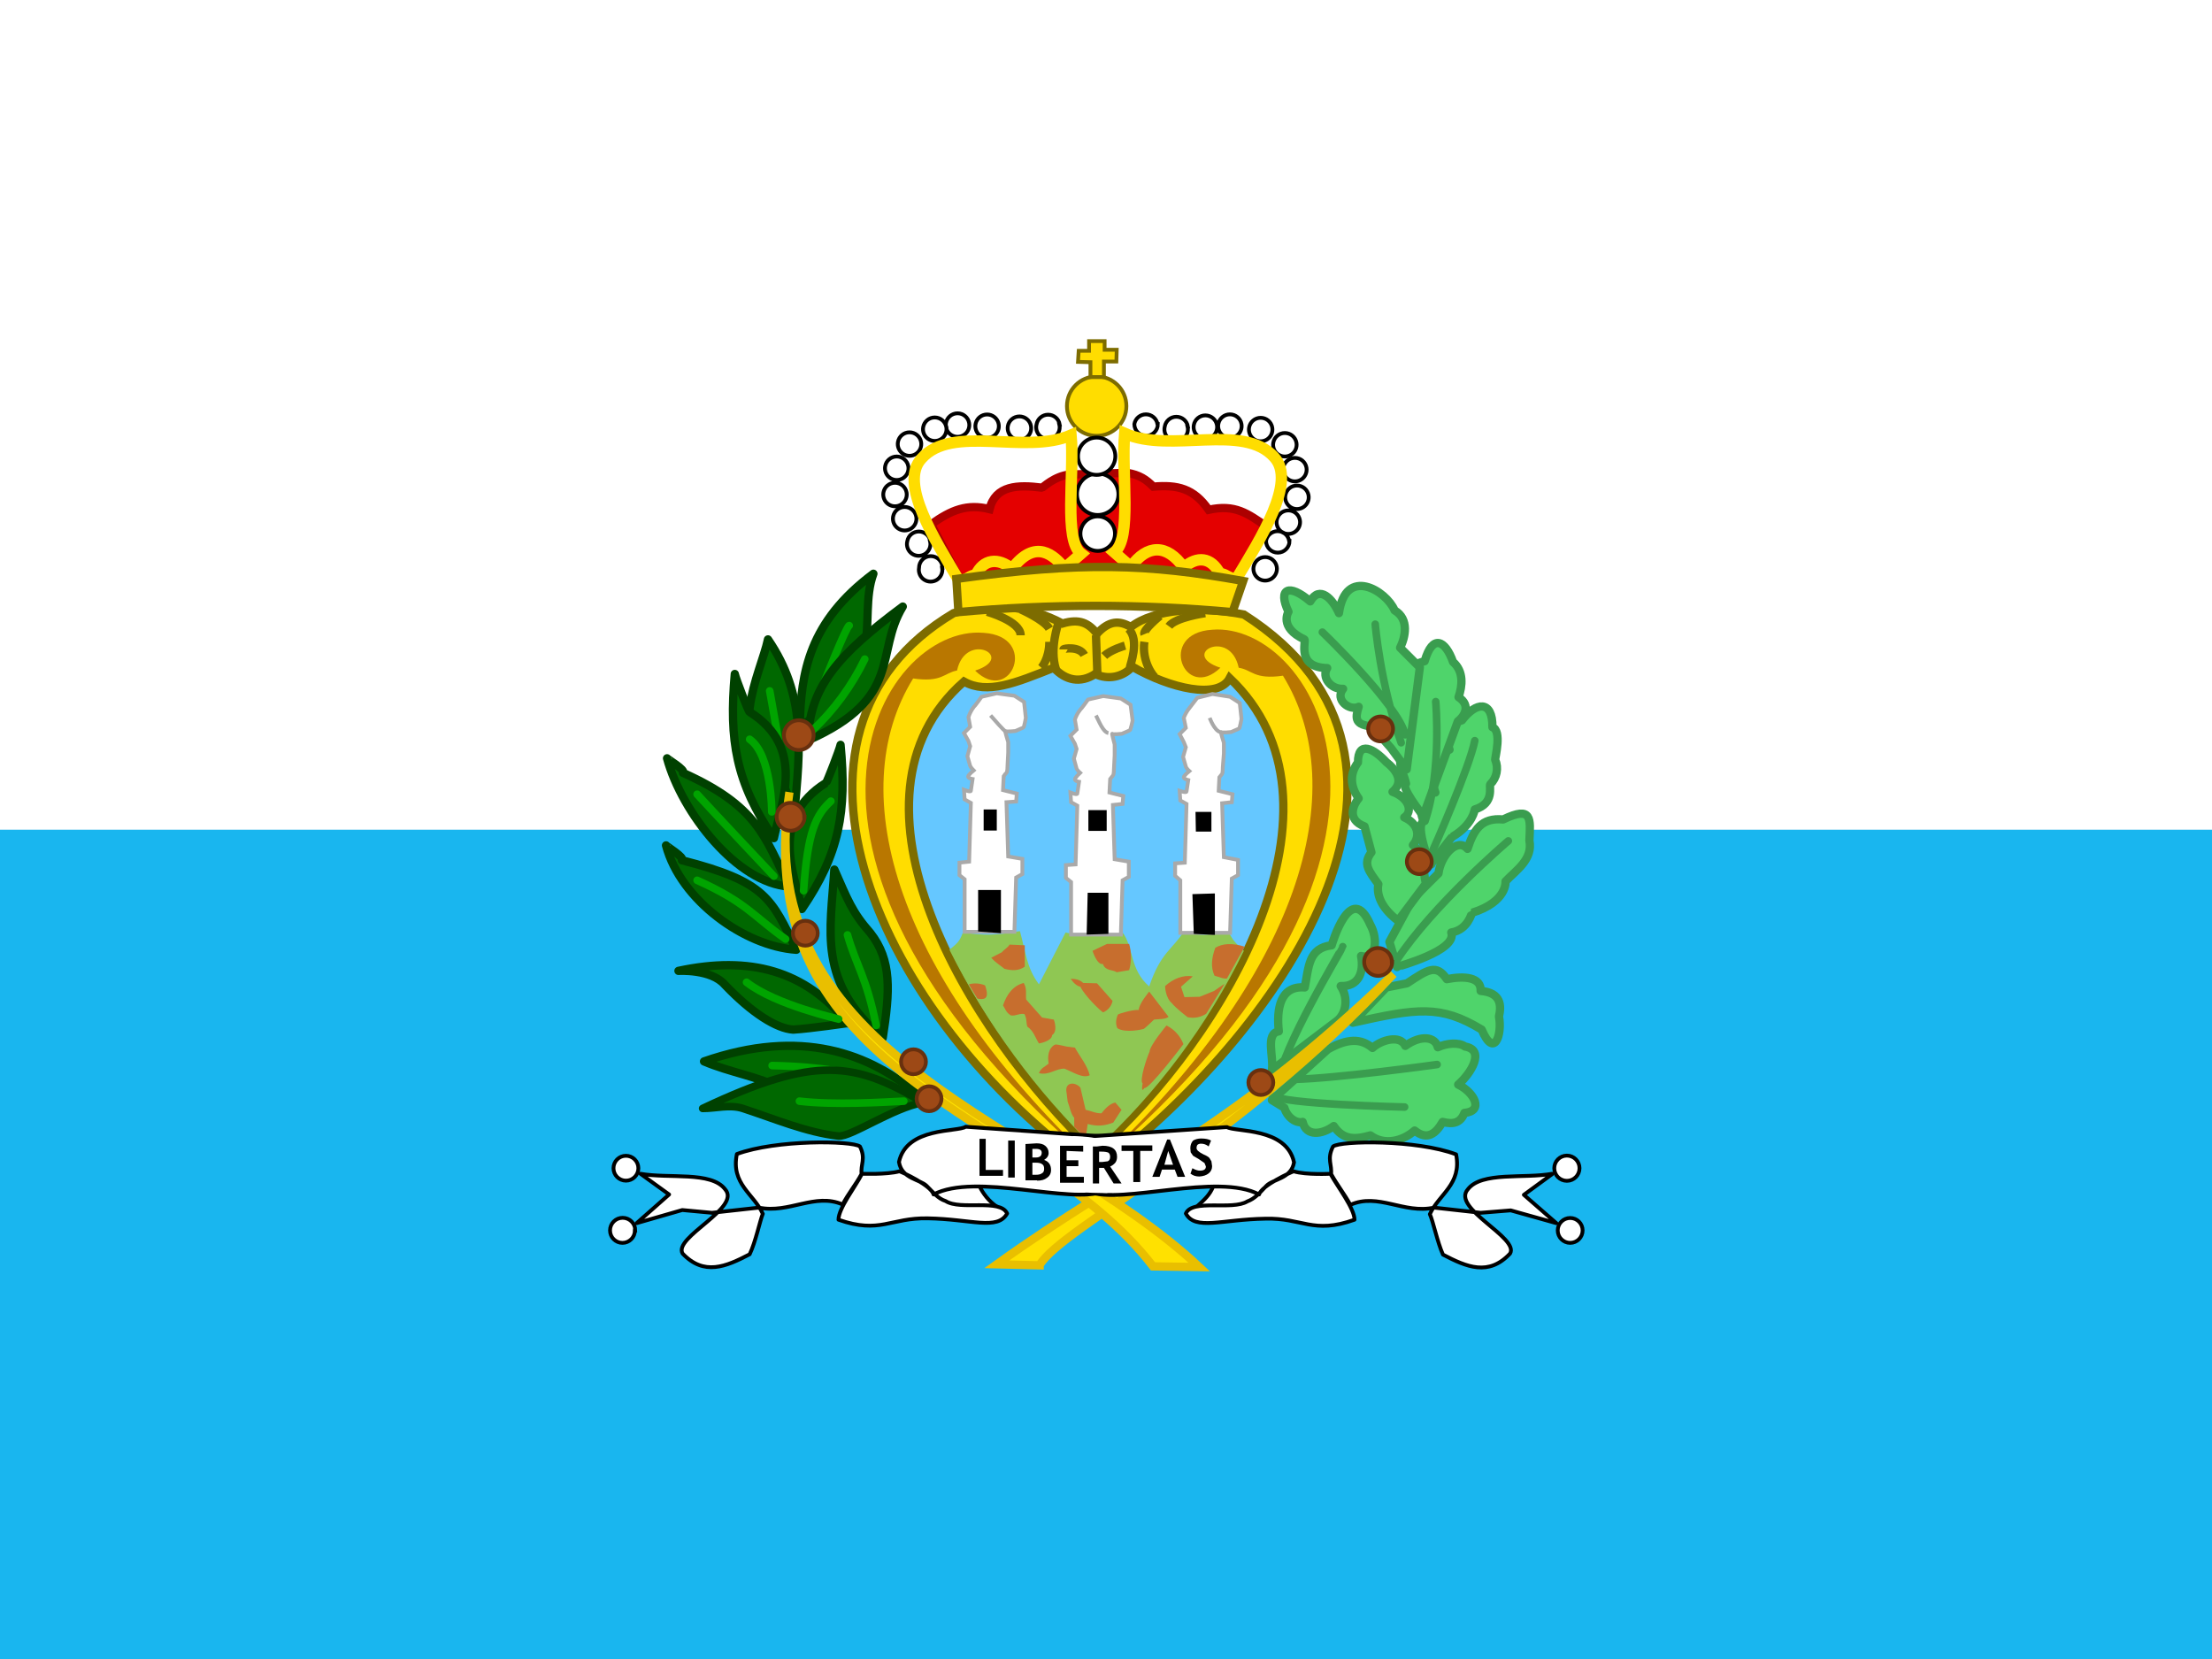
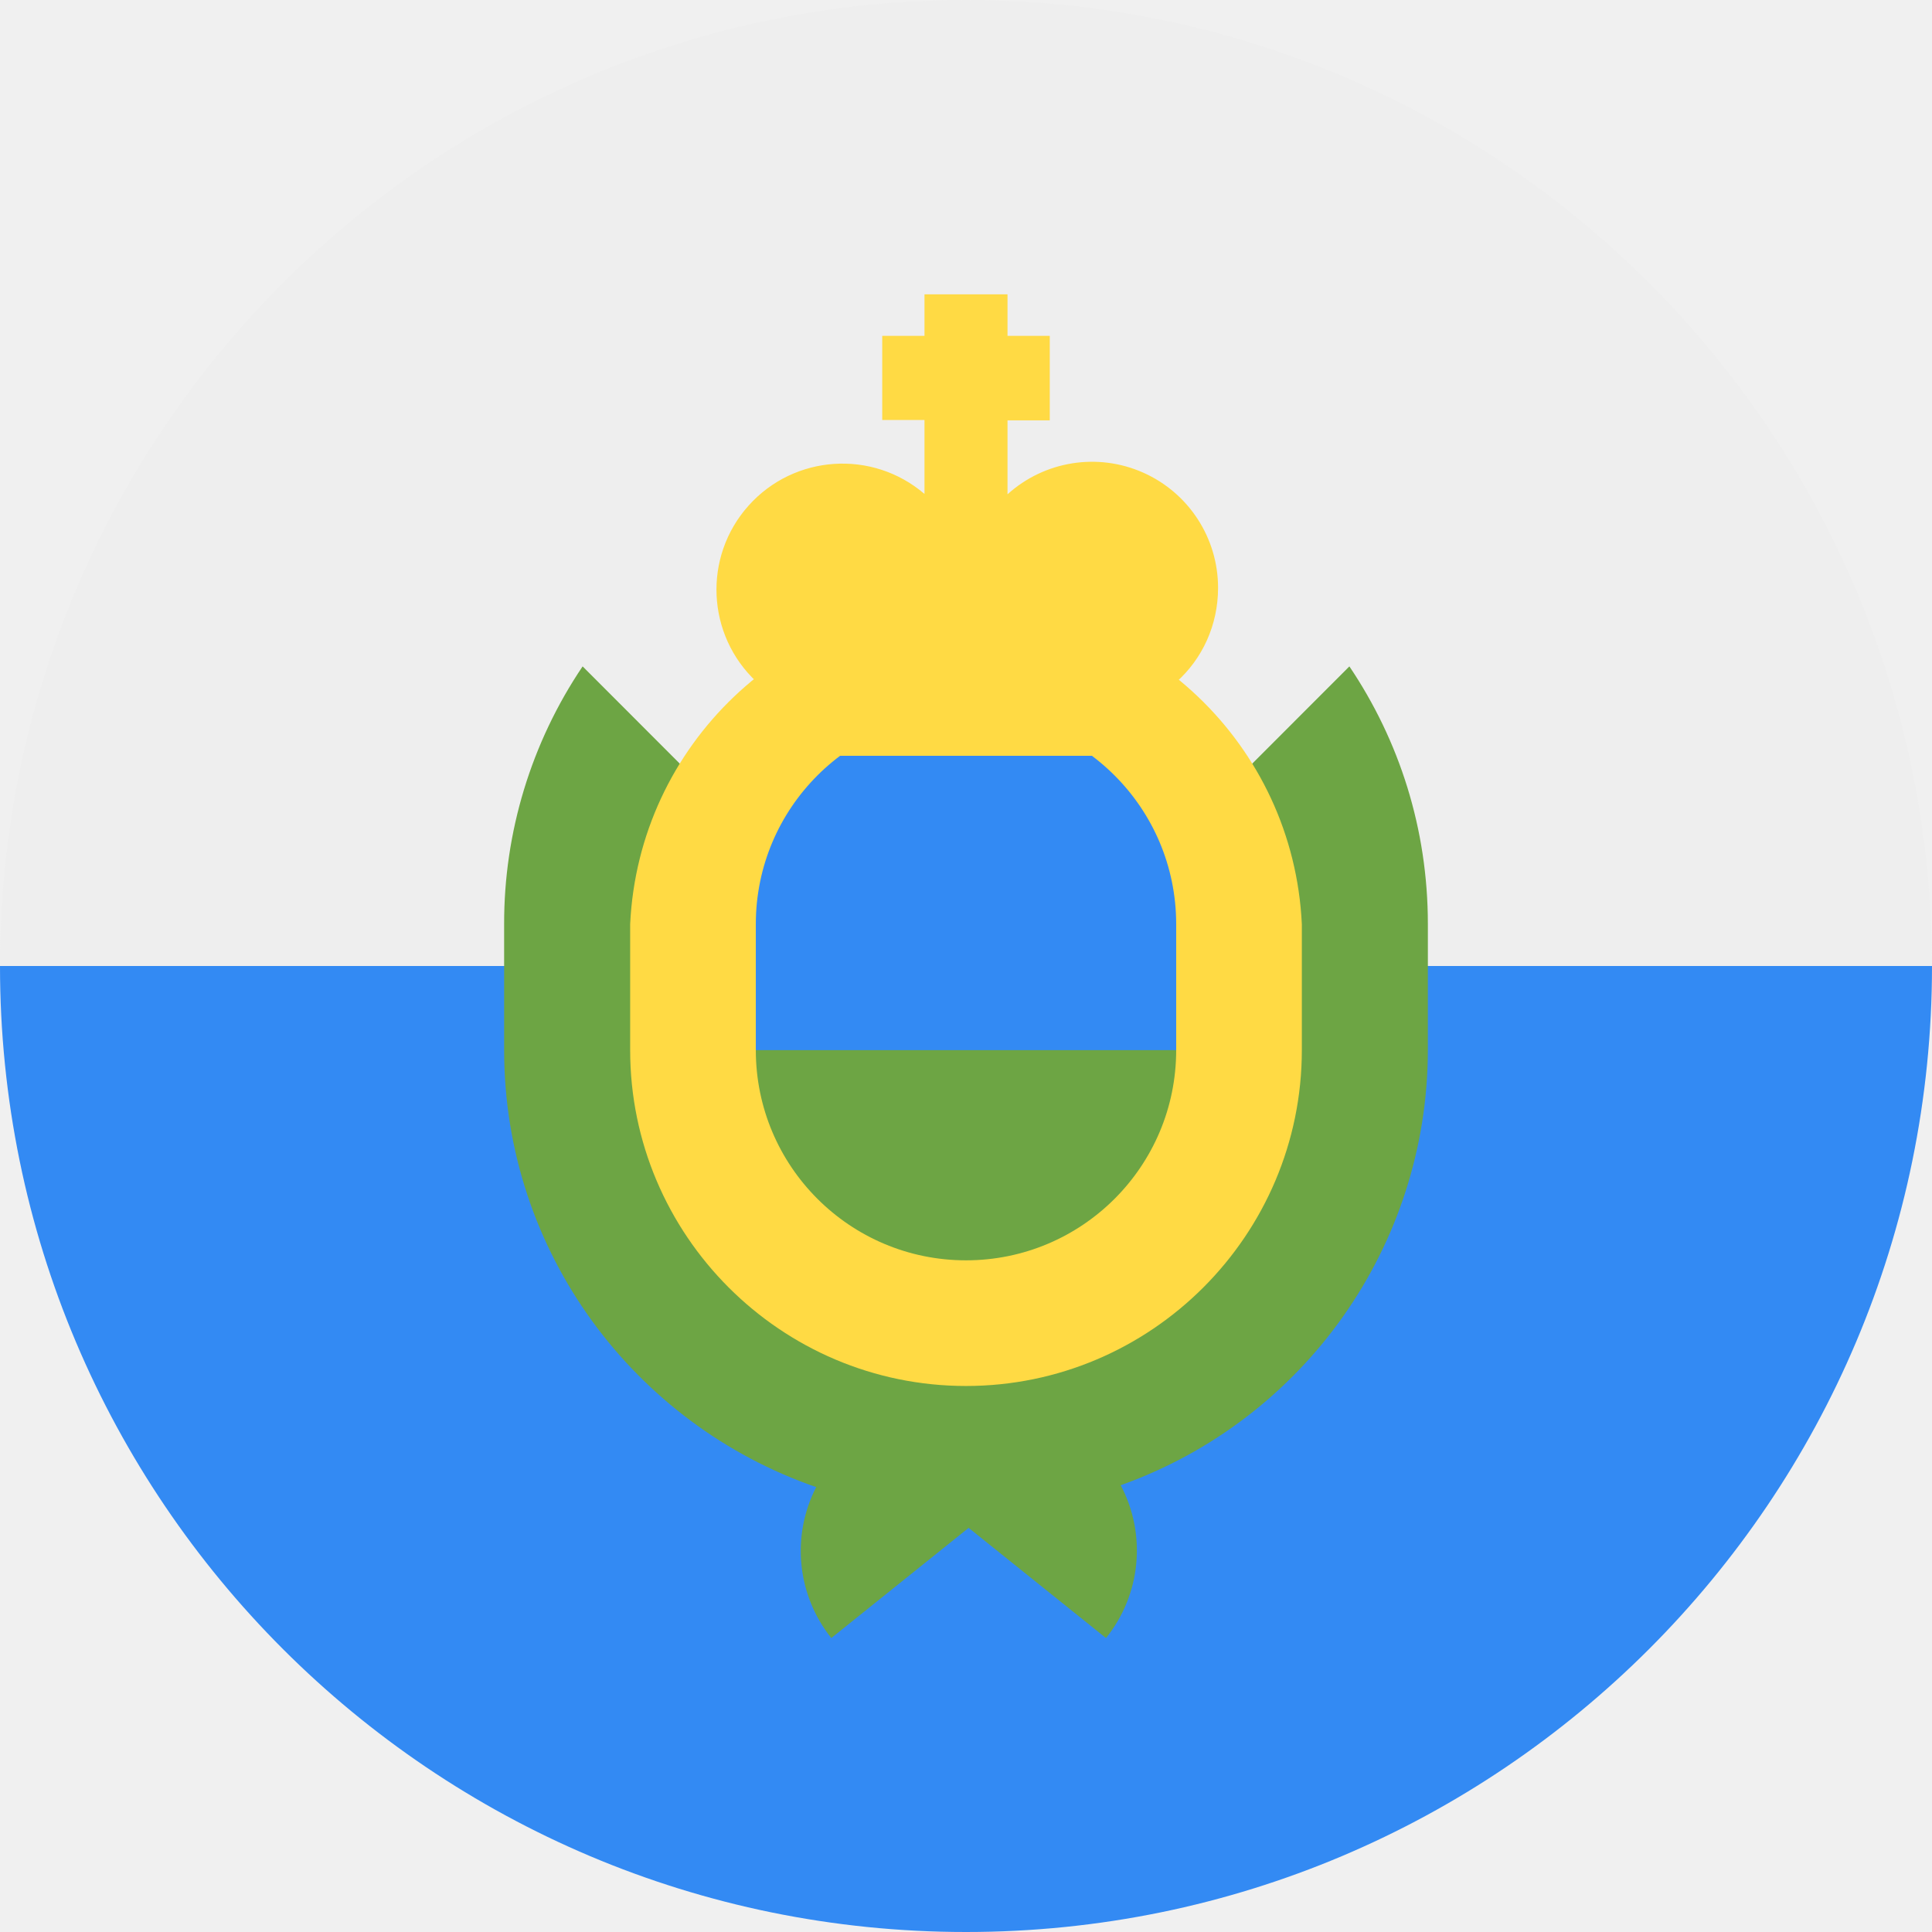
- <svg xmlns="http://www.w3.org/2000/svg" id="flag-icons-sm" viewBox="0 0 640 480">
-   <g fill-rule="evenodd" stroke-width="1pt">
-     <path fill="#19b6ef" d="M0 240h640v240H0z" />
-     <path fill="#fff" d="M0 0h640v240H0z" />
+ <svg xmlns="http://www.w3.org/2000/svg" width="512" height="512" viewBox="0 0 512 512">
+   <mask id="a">
+     <circle cx="256" cy="256" r="256" fill="#fff" />
+   </mask>
+   <g mask="url(#a)">
+     <path fill="#338af3" d="m0 256 256-52.3L512 256v256H0z" />
+     <path fill="#eee" d="M0 0h512v256H0z" />
+     <path fill="#6da544" d="M357.6 176.6 256 278.3 154.4 176.6a121.7 121.7 0 0 0-20.8 68.3v33.4c0 53.6 34.6 99.2 82.7 115.8a37 37 0 0 0 4 40l36.4-29.2 36.4 29.2a37 37 0 0 0 3.9-40.5 122.6 122.6 0 0 0 81.4-115.3v-33.4c0-25.3-7.6-48.7-20.8-68.3z" />
+     <path fill="#ffda44" d="M256 367.3c-49.1 0-89-40-89-89v-33.4a89.1 89.1 0 0 1 178 0v33.4c0 49-39.9 89-89 89z" />
+     <path fill="#338af3" d="M311.7 278.3v-33.4a55.7 55.7 0 0 0-111.4 0v33.4l55.7 11z" />
+     <path fill="#6da544" d="M200.3 278.3a55.7 55.7 0 0 0 111.4 0z" />
+     <path fill="#ffda44" d="M322.8 155.8A33.4 33.4 0 0 0 267 131v-19.6h11.2V89H267V78h-22v11h-11.2v22.3H245v19.6a33.4 33.4 0 0 0-44.5 49.8v19.6h111.3v-19.6c6.8-6.1 11-15 11-24.9z" />
  </g>
-   <path fill="#fd0" fill-rule="evenodd" stroke="#7d6c00" stroke-width="2.4" d="M317 339.2C369.6 300 426 220 359.9 177.8c-12.3-2.4-26-1.7-32.7 3.6-3.5-2-6.3-1.8-9.8 1.9-2.5-3-5-4.4-10-2.9a40.8 40.8 0 0 0-31.5-3C218 211.8 253.4 294 317 339.1z" />
-   <g stroke="#3a9d4f">
-     <path fill="#4fd46b" fill-rule="evenodd" stroke-linejoin="round" stroke-width="2.4" d="M414 250.1s6-8 6.2-8c5.9-3.4 6.5-7.9 6.5-7.9 5.9-1.8 4-6.7 4.5-7.3a6.4 6.4 0 0 0 1.4-7.1c0-.8 2-8.4-.8-9.4.1-8-4.8-7.3-8.8-2-4.2 1.2-5.1 4.7-3.6 8.5-5.5 0-5.7 8-4.1 12.4-7.3-.2-3.3 8-3.5 8.4-2.4 1.2 1.9 12.8 2.3 12.4zm-46 68.2 3.6 2.2c.8 2.8 3.4 4.6 5.3 4.1 1 4.3 5.6 3.7 9 1.2 2.7 4 6 4 10.6 2.7 4 3 9.3 1.7 12.8-1.4 3.7 3 6.2.8 8.1-2.5 3 .8 5.2.3 6.3-2.6 5.7-.5 2.9-5.9-1.8-8.2 3.7-3.2 7.9-10 2-11-1.8-1.3-5.3-1-7.9.2-.7-3-4.8-3.7-9.4-.4-1.5-3.3-7-1.7-9.5.6-3.3-2.8-7.2-2.8-12.9.4zm0-8.7c.6-3.8-2-10.6 2-11.2-.7-6.3.3-13.3 7.5-12.7 1.2-5.9 1-11.4 7.8-12.2 0 0 5.5-19.1 11.2-5.9 2.2 3.9 1.8 10.2-2.7 9 .9 4.7-.7 8.9-5.9 8.7 2.3 3.4 1.6 7.9-1 10zm33.1-23.9 6-1.2c6-4 8.5-5.7 11.5-1.2 5.1-1 10-.6 9.8 3.4 6 .5 6 4.3 5.3 7.4 1 5.3-1.4 12.3-5 3.8-11.9-7.2-18.6-6.2-37.3-2zm3.1-5.9c.2-.2 17.5-4.7 15.7-10 4.9-.8 5.9-5.7 6-5.7 10.3-3.2 9.7-9.1 9.7-9.1 2.9-3.1 8-6.3 6.9-11.8.3-6.3.9-10.2-7.6-6.1-6.3-.6-8.5 3-10.3 8.5-3-3.5-7.8 2.1-8.4 7.1 0 0-7.7 7.6-7.7 7.8l-6.5 12z" />
-     <path fill="#4fd46b" fill-rule="evenodd" stroke-linejoin="round" stroke-width="2.4" d="M404.5 266.4c-4.1-3.1-6.4-6.9-5.7-10.6-2.7-3.7-4.6-5.9-2-9.2l-2-7.5c-5.4-2-3.1-6.5-1.7-8.1-2.5-3.5-2.6-7.2-.2-10.4 0-6.5 4.6-4 8.3 0 0 0 6.4 4.5 1.7 8.5 4.7 1.7 6 5.7 3.4 7.4 4.1 1.8 4.7 5.5 2.5 8 4.1 3.2 2.6 7.4 3.8 11.1z" />
-     <path fill="#4fd46b" fill-rule="evenodd" stroke-linejoin="round" stroke-width="2.4" d="M411.8 236c-.2-.1-6.9-8.7-5-9.3-.5-2.6-2.5-5.5-1.3-8.1-3.3-3.4-3.4-7.3-.8-10.4-2.2-3-1.2-7.1 1.8-9.8-1-5 2.6-6.2 5.7-7.1 2.3-8 6-6 8.2.2 3.2 2.8 2.7 7 1.6 10.2 3.8 2.5 1.5 5.7-.2 7z" />
-     <path fill="#4fd46b" fill-rule="evenodd" stroke-linejoin="round" stroke-width="2.4" d="m410.8 193.1-5.7-5.7c1.5-3 2.7-8.3-1.6-10.8-2.4-5.7-14.2-12.9-16.1.8-1.8-4.1-5.6-8.2-8.3-3.4-6.2-5.3-9.5-3.7-6.3 3 0 0-2.9 4.5 4.6 8 .6.6-2.4 8.1 6.6 8.3-1.7 2.6 1 6.2 4.6 6-2.5 3.1 1.8 6.5 4.5 5.2-1.1 3.5-1 5.2 3.9 5.7l5.5 6.3 4.5 6.1z" />
-     <path fill="none" stroke-linecap="round" stroke-width="2.2" d="M414.3 246.5c.3-.3 11-24.8 12.4-32.2M415.4 203s1.8 20-3.1 34.6m-29.7-54.7s21.9 21 24 29.7m-8.7-32s1.4 17.3 7.5 34.3m31 28.4S414.6 261.8 404 278m11.8 30s-28.8 4-41.4 4.3m32 8s-35.8-.8-38.4-3.4m20.5-43c0 .4-18.2 30.3-18.8 40" />
-   </g>
-   <path fill="#65c7ff" fill-rule="evenodd" stroke="#7d6c00" stroke-width="2.4" d="M316.9 333.4c-37.8-35.6-76.5-102.4-38-136.2 6.8 3.8 14.9.4 26-4 3.4 3.7 7.7 4.6 12 1.8a9 9 0 0 0 10.7-2.1c11 6.3 24.9 9.6 28.2 3.3 37.8 36-.6 103.2-39 137.3z" />
-   <path fill="#8fc753" fill-rule="evenodd" d="M317 332.4a212.8 212.8 0 0 1-42.3-57.6c2-1.7 2.9-2.2 3.9-5 5.8.8 8.9 1 16.5-.4 1.6 5.8 1.9 10.6 5.5 15.4l7.7-15a33.6 33.6 0 0 0 16.5 0c3.2 4.2 2 10.7 7.7 15.6 3.4-10 6.7-10.6 10.1-16 5 1.8 8.2 1 12.3-.3 2 2.5 1 2.4 5 6a193.7 193.7 0 0 1-42.8 57.3z" />
-   <path fill="#fff" fill-rule="evenodd" stroke="#000" stroke-width="1.1" d="M272.6 164.3a3.4 3.4 0 1 1-6.7 0 3.4 3.4 0 0 1 6.8 0zm-3.5-7.7a3.4 3.4 0 1 1-6.6 0 3.4 3.4 0 0 1 6.7 0zm-4-7.1a3.4 3.4 0 1 1-6.7 0 3.4 3.4 0 0 1 6.7 0zm-2.8-7a3.4 3.4 0 1 1-6.7 0 3.4 3.4 0 0 1 6.7 0zm.5-7.6a3.4 3.4 0 1 1-6.7 0 3.4 3.4 0 0 1 6.7 0zm17.6-12.5a3.4 3.4 0 1 1-6.7 0 3.4 3.4 0 0 1 6.7 0z" />
-   <path fill="#fff" fill-rule="evenodd" stroke="#000" stroke-width="1.1" d="M273.8 123.6a3.4 3.4 0 1 1-6.7 0 3.4 3.4 0 0 1 6.7 0zm-7.3 4.3a3.4 3.4 0 1 1-6.7 0 3.4 3.4 0 0 1 6.7 0zm22.4-5.4a3.4 3.4 0 1 1-6.6 0 3.4 3.4 0 0 1 6.6 0zm9.4.8a3.4 3.4 0 1 1-6.7 0 3.4 3.4 0 0 1 6.7 0zm8.2-.5a3.4 3.4 0 1 1-6.6 0 3.4 3.4 0 0 1 6.7 0z" />
-   <path fill="#fd0" fill-rule="evenodd" stroke="#7d6c00" stroke-width="1.1" d="M325.9 117.5a8.6 8.6 0 1 1-17.2 0 8.6 8.6 0 0 1 17.2 0z" />
-   <path fill="#fff" fill-rule="evenodd" stroke="#000" stroke-width="1.1" d="M335 122.7a3.4 3.4 0 1 1-6.8 0 3.4 3.4 0 0 1 6.7 0zm8.6.7a3.4 3.4 0 1 1-6.6 0 3.4 3.4 0 0 1 6.7 0zm8.5-.4a3.4 3.4 0 1 1-6.7 0 3.4 3.4 0 0 1 6.7 0zm7.1-.3a3.4 3.4 0 1 1-6.7 0 3.4 3.4 0 0 1 6.7 0zm8.9 1a3.4 3.4 0 1 1-6.7 0 3.4 3.4 0 0 1 6.7 0zm7 4.4a3.4 3.4 0 1 1-6.7 0 3.4 3.4 0 0 1 6.7 0z" />
-   <path fill="#e40000" fill-rule="evenodd" stroke="#ac0000" stroke-width="2.4" d="m269.4 151.7 8.6 16.5h79.2l9.2-15.9c-5.4-3.7-9-6.5-16.7-4.8-4.3-6.2-9-7.3-16-6.7-2.1-2.1-4-3.4-7.6-4l-16.6.5c-4.4.4-7.8 3.8-8 3.8-7-.9-13.5-.7-15.2 6.2-6.5-1.6-11 .2-16.9 4.4z" />
-   <path fill="#fff" fill-rule="evenodd" stroke="#000" stroke-width="1.1" d="M378 135.3a3.4 3.4 0 1 1-6.7 0 3.4 3.4 0 0 1 6.7 0zm.6 8a3.4 3.4 0 1 1-6.7 0 3.4 3.4 0 0 1 6.7 0zm-2.5 7.2a3.4 3.4 0 1 1-6.7 0 3.4 3.4 0 0 1 6.7 0zm-3 6a3.4 3.4 0 1 1-6.8 0 3.4 3.4 0 0 1 6.7 0zm-3.7 7.5a3.4 3.4 0 1 1-6.7 0 3.4 3.4 0 0 1 6.7 0zm-46.8-9.6a5 5 0 1 1-10 0 5 5 0 0 1 10 0z" />
-   <path fill="#fff" fill-rule="evenodd" stroke="#000" stroke-width="1.1" d="M323.6 143a6 6 0 1 1-12 0 6 6 0 0 1 12 0z" />
-   <path fill="#fff" fill-rule="evenodd" stroke="#000" stroke-width="1.1" d="M322.7 132a5.4 5.4 0 1 1-10.8 0 5.4 5.4 0 0 1 10.8 0z" />
-   <path fill="#fd0" fill-rule="evenodd" stroke="#7d6c00" stroke-width="1.1" d="M315.5 109v-4.2l-3.6-.1.2-3.2h3v-2.8h4.5v2.5h3.5l-.1 3.4h-3.6v4.5h-4z" />
-   <path fill="none" stroke="#fd0" stroke-width="3.3" d="M277.6 168.2c-7.1-12-17.6-28.4-11-35.5 8.9-10.1 29.9-1 43.3-6.8 1 11.4-2.2 30.4 2.9 34.3l-4.8 4.2c-3-3.7-8.4-8.8-15.2.2-4-3.4-8.3-2.8-10.4 1.7-2 .3-1.9 1.1-4.8 1.9zm80-.5c7.2-12 17.6-28.3 11.1-35.4-9-10.1-30-1-43.3-6.9-1 11.5 2.2 30.5-3 34.4l4.8 4.2c4.7-6.5 10.4-6.7 15.3.2 3.9-3.4 7.9-3 10.4 1.7 2 .3 1.8 1 4.8 1.8z" />
-   <path fill="#fd0" fill-rule="evenodd" stroke="#7d6c00" stroke-width="2.4" d="M277.3 177.1a437 437 0 0 1 79.3 0l3.1-9c-27.7-5-46.8-5.6-83-.6z" />
-   <path fill="#c76e2e" fill-rule="evenodd" d="m314.1 329.4.6-4.2c2.9.8 5 .5 7.4-.4l2.4-3.7-1.8-2.1c-1.6.3-3 1.8-4 3.1-1.6.1-3-.7-4.6-1l-1.5-6.4c-1.5-1.8-4.7-1.7-4 1.5l.3 2.5c.6 1.5.9 3.6 1.9 4.7v2.6zm1.2-18.3c-2 1-4.6-.8-7.3-1.9-2.5-.1-4.4 2-7.4 1.3.6-1.6 1.9-1.9 2.8-2.8-.7-4.1 1.5-5.5 2.1-5.5.6 0 3.1.6 3.1.6l2.4.3c1.5 2.7 3.5 5 4.3 8" />
-   <path fill="#ffe100" fill-rule="evenodd" stroke="#e9bf00" stroke-width="2.4" d="M300.8 366c7-11.4 56.2-34.4 102.4-84.2-47 45.3-76.4 56.4-114.8 84l12.4.3z" />
-   <path fill="#9d4916" fill-rule="evenodd" stroke="#68300e" stroke-width="1.1" d="M368.4 313.2a3.6 3.6 0 1 1-7.2 0 3.6 3.6 0 0 1 7.2 0zm34.4-34.9a4 4 0 1 1-8.1 0 4 4 0 0 1 8 0zm11.4-29.6a3.6 3.6 0 1 1-7.1 0 3.6 3.6 0 0 1 7.1 0zM403 210.3a3.6 3.6 0 1 1-7.1 0 3.6 3.6 0 0 1 7.1 0z" />
-   <path fill="#fff" fill-rule="evenodd" stroke="#a9a9a9" stroke-width="1.1" d="M279.1 269.6v-15.2l-1.5-1.2v-3.6l2.8-.3.5-17-1.8-1-.2-2.8s2 .8 2 .3l.5-3.4s-1.3-.2-1.3-.7 1.6-1.8 1.6-1.8-.8-.8-1-1.3l-.8-2.8.8-2.9-.5-1.5-1.3-2.3 1.8-1.8-.5-2.8a10 10 0 0 1 1.5-2.9c.3-.2 2.3-3 2.3-3l4.4-1 5.1.7 2.8 1.8.5 4.6s-.5 2.8-.7 2.8l-2.3 1s-2.6.3-2.9 0 .8 3.2.8 3.2v3l-.2 3.9s0 1.8-.3 2-.8 1-.8 1l-.2 4 4 1-.2 2.3-2.8.2.5 15.7 4.1.7v4.4l-1.8 1-.5 15.7zm62.4.3v-15.2l-1.5-1.3v-3.6l2.8-.2.5-17-1.8-1-.2-2.8s2 .7 2 .2l.5-3.3s-1.3-.3-1.3-.8 1.6-1.8 1.6-1.8-.8-.7-1-1.3l-.8-2.8.8-2.8-.6-1.5-1.2-2.3 1.8-1.8-.6-2.9a10 10 0 0 1 1.6-2.8l2.3-3 4.4-1.1 5.1.8 2.8 1.8.5 4.6s-.5 2.8-.7 2.8l-2.3 1s-2.6.3-2.9 0 .8 3.1.8 3.1v3.1l-.3 3.9s0 1.7-.2 2l-.8 1-.2 3.9 4 1-.2 2.3-2.8.3.5 15.6 4.1.8v4.4l-1.8 1-.5 15.7zm-31.6.5v-15.2l-1.5-1.2v-3.7l2.8-.2.5-17-1.8-1-.2-2.8s2 .8 2 .3l.5-3.4s-1.2-.2-1.2-.7 1.5-1.9 1.5-1.9-.8-.7-1-1.2l-.8-2.9.8-2.8-.5-1.5-1.3-2.3 1.8-1.8-.5-2.9a9 9 0 0 1 1.5-2.8c.3-.2 2.3-3 2.3-3l4.4-1 5.1.7 2.8 1.8.6 4.6s-.6 2.8-.8 2.8l-2.3 1s-2.6.3-2.8 0 .7 3.1.7 3.1v3.1l-.2 3.9s0 1.8-.3 2l-.8 1-.2 3.9 4 1-.2 2.3-2.8.3.5 15.7 4.1.7v4.4l-1.8 1-.5 15.7H310z" />
-   <path fill-rule="evenodd" d="M283 269.5v-12h6.6V270zm31.4 1 .3-12.2h6v11.9l-6.3.2zm31-.3-.4-11.5 6.5-.2v12l-6-.3zm-60.8-36h3.8v6.1h-3.8zm30.3.2h5.3v6h-5.3zm31 .5h4.6v5.7H346z" />
-   <path fill="none" stroke="#a8a8a8" stroke-width="1.1" d="M286.6 207c4 4.6 4.3 4.6 4.3 4.6m26.2-4.6c.8 1.5 2 4.8 3.6 5.1m29.3-4.4s1.3 3.6 3 4.1" />
-   <path fill="#b97700" fill-rule="evenodd" d="M282.2 194c12-3.9-2.8-11.6-5.3 0-3.8.7-4.3 3.5-12.7 2.3-20.4 33-5.3 86.5 54.1 141.8-106.4-90.6-63.2-157.6-33.7-155 16 1 8 21-2.4 11z" />
-   <path fill="none" stroke="#7d6c00" stroke-width="2.4" d="M285.6 177s9.7 2.7 9.7 6.8m0-7.5s6.8 3 8.3 5.6m45.1-4.5s-8.6 1.2-10.5 3.8m-2.6-3s-5 4.1-4.5 5.3m3.4 12.7c-.8-.3-4.2-4.9-3.4-10.5m-29.8 7.5s2.3-2.6 2.3-7.5m13.5-1.9.4 11m9.4-1.6c0-.7 3-7.9-.4-11.3m-20.3-1.5s-2.6 7.2-.7 13.2m20-6.8s-4.2 1.2-6 3m-11.8-1.9c0-.3 4.6-1 6 1.6" />
-   <path fill="#c76e2e" fill-rule="evenodd" d="M300.6 301.9c.2 0 3.8-.7 3.8-2.4 1.8-1.2.5-4.5.5-4.5l-3.4-.6-4.6-5.2c-.2-1.6.3-3.1-.7-4.8-3.2.8-5 3.5-6 6.5.7 1 .8 2 2.3 2.9 1.5.2 2.5-.7 3.9-.4.7 1.3.5 2.4.8 3.6 1.9 1.3 2.3 3.2 3.4 4.9m-4.1-22.2v-6.2l-4.4-.2c-.6 1-1.6 1.4-2.2 2.2l-3.1 1.6c1.3 1.5 2.9 2.4 3.8 3.2 2.3.6 4.1.6 5.9-.6m-13.8 9.1-2.4-4a7.2 7.2 0 0 1 4.7.3s1 2.5.3 3.4c-.4.9-2.7.5-2.6.3m36.5 4.1a4.6 4.6 0 0 0 2.7-3.3l-4.5-5.1-4-.1c-1-1-2.4-1.2-3.6-1.2 0 0 1.2 2 2.8 2.3 1.2 2.6 6.2 7.4 6.6 7.4m4.3.6c0-.1 4-1.4 6-1.3-.1-1.6 3-5.3 3-5.3l5.6 7.3c-1 .8-2.8.6-4.2.8 0 0-2.7 2.6-3 2.7s-5.2 1.3-7.6-.2c-1-2 .3-4.3.2-4m3.2-12.8a14 14 0 0 0 0-7.6h-6.4l-4.2 2s1.3 4.2 3 3.8c.7 2.1 2.9 1.6 4 2.4zm24.9-6.4c-1 2.7-1.4 5.5-.2 8 1.2.3 2.6 1 3.6.8l5.1-9.2c-3.5-1.1-6.4-1-8.6.4z" />
-   <path fill="#b97700" fill-rule="evenodd" d="M353.1 193.2c-12-3.9 2.8-11.7 5.3 0 3.9.6 4.4 3.5 12.8 2.3 20.3 33 5.2 86.5-54.2 141.8 106.5-90.6 63.2-157.6 33.7-155.1-16 1-8 21 2.4 11" />
-   <path fill="#c76e2e" fill-rule="evenodd" d="M354.3 284.7c-.2 0-3 2-3 2l-4.2 1.7-4.4.1-1-3 3.4-3c-2.8-.5-5.7.7-8 2.8 0 0 0 3.3 2 5 1.1 1.4 4.5 4 4.5 4a7 7 0 0 0 5.4-1zm-23.2 30.1c1.4.4 11.3-12.7 11.3-12.7a10 10 0 0 0-4.9-5.4s-4.8 5.7-4.9 7.6c-.8 1.7-3 8.3-2 9.2-.1.2-.5 2.9.5 1.3" />
-   <path fill="#006800" fill-rule="evenodd" stroke="#004100" stroke-linejoin="round" stroke-width="2.4" d="M266.4 317.4c-14.8-12.9-34.8-20-62.7-10.3 7.5 3.2 15.6 4.3 22.5 7.9z" />
-   <path fill="none" stroke="#00a400" stroke-linecap="round" stroke-width="2.2" d="M223.4 308.3c29.3.6 37.8 7.9 36.3 6.7" />
-   <path fill="#006800" fill-rule="evenodd" stroke="#004100" stroke-linejoin="round" stroke-width="2.2" d="M267 319c-8.8 1.6-20.8 10-24.4 9.7-9.5-1.1-18.5-5-27.7-8-3.8-1.2-7.7 0-11.6 0 32.8-15.5 44-13.4 63.7-1.8z" />
-   <path fill="#006800" fill-rule="evenodd" stroke="#004100" stroke-linejoin="round" stroke-width="2.4" d="M245.4 296s-11 1.6-15.9 1.9c-4.8-.3-12-4.8-19.8-13-4-4.6-13.4-4-13.4-4 20.6-4.4 36.7-.2 49 15.2zm-15-21.2c-14.9-1-33.5-14.3-37.7-30.2 0 .2 5.5 3.5 4.6 4.3 24.4 6.2 26 11.2 33.1 25.9zm25 25.5c2.1-13.5 2.7-22.4-3.6-30.4-5.3-6-6.6-9.7-10.4-18.3-1.1 17.8-5 32.5 14 48.7zM232 263c11-16.1 13-28.3 11.2-47.5-.3 1.5-4 11-4.2 11-16.5 10.3-9.2 26.5-7 36.5z" />
-   <path fill="#006800" fill-rule="evenodd" stroke="#004100" stroke-linejoin="round" stroke-width="2.4" d="M222.2 185c11 16.1 9.4 31.3 7.6 50.5-.3-1.5-4-11-4.2-11-16.5-10.3-5.5-29.5-3.4-39.5z" />
-   <path fill="#006800" fill-rule="evenodd" stroke="#004100" stroke-linejoin="round" stroke-width="2.4" d="M231.3 210c26.8-13.6 16.5-30.7 21.4-44-18.6 13.9-21 28.6-21.3 44z" />
-   <path fill="none" stroke="#00a400" stroke-linecap="round" stroke-width="2.2" d="M235 206.6c3.4-9.5 10-25.6 10.7-25.6M227 226.4c-.6-6.7-4-24.7-4.3-26.5" />
-   <path fill="#006800" fill-rule="evenodd" stroke="#004100" stroke-linejoin="round" stroke-width="2.4" d="M228.3 256.5c-15-1-31-21.3-35.3-37.1 0 .2 5.5 3.4 4.6 4.2 21.4 9.6 23.6 18.2 30.7 32.9zm-4.4-14c-11-16.1-13-28.3-11.3-47.5.3 1.5 4 11 4.3 11 16.4 10.3 9.1 26.5 7 36.5zm9.9-28.3c27.7-12.3 19.2-25.2 27.4-38.7-18.6 13.8-27.1 23.4-27.4 38.7z" />
-   <path fill="none" stroke="#00a400" stroke-linecap="round" stroke-width="2.2" d="M235 211.4a70.7 70.7 0 0 0 15.2-20.7" />
-   <g fill-rule="evenodd">
-     <path fill="#ffe100" stroke="#e9bf00" stroke-width="2.4" d="m333.6 366.4 13.4.2c-44.7-42-130.5-60.2-118.6-137.4-12.3 83.7 70.1 91.5 105.2 137.2z" />
-     <path fill="#9d4916" stroke="#68300e" stroke-width="1.1" d="M235.4 212.7a4.3 4.3 0 1 1-8.6 0 4.3 4.3 0 0 1 8.6 0zm-2.6 23.6a4 4 0 1 1-8.1 0 4 4 0 0 1 8 0zm3.8 33.7a3.6 3.6 0 1 1-7.2 0 3.6 3.6 0 0 1 7.2 0zm31.3 37.2a3.6 3.6 0 1 1-7.2 0 3.6 3.6 0 0 1 7.2 0zm4.5 10.7a3.6 3.6 0 1 1-7.2 0 3.6 3.6 0 0 1 7.2 0z" />
-   </g>
-   <g fill="#fff" fill-rule="evenodd">
-     <g stroke="#000" stroke-width="1.1">
-       <path d="M288.2 349a15.5 15.5 0 0 1-4.8-5.8l-14-1.5-.2 8z" />
-       <path stroke-linejoin="round" d="M185.3 339.6c8.2 1.5 20.5-.8 24.5 4.5 4.8 5.4-15.1 13.9-12.3 18.6 6.2 6.5 12.5 3.8 19.4.2 1.7-3.5 3-9.8 3.8-11.7-2.5-5.7-9.3-8.6-7.5-17.3 11.3-4.2 33.2-3.9 35.6-2.2 1.8 3.6.1 5.2.5 8.1-1.9 3.7-6.7 9.8-6.7 13.1 12 4.2 15-.6 25.8-.4 12.6.2 20.2 3.6 23-1.4-2-4.4-13.5-.8-17.8-3.6-2.2-.7-3.6-2.5-5.5-4.4s-7.2-2-8-6.9c2.2-10.2 17-8.6 19.3-10.2l38.4 2.7c7-.2 11 12.3 1.5 16-9.4 3.8-37.1-5.5-49.2.9-.6-2.6-9.3-6.6-9.9-6.7-3.7 1-10.9.7-10.9.7-1.7 3.2-3.8 5.6-5.5 8.9-8-3.5-15.5 2.7-24.2.9l-13.6 1.5-8.6-.8-13.2 3.8 9.4-8.3z" />
-       <path d="M184.7 338a3.6 3.6 0 1 1-7.2 0 3.6 3.6 0 0 1 7.2 0zm-1 18a3.6 3.6 0 1 1-7.2 0 3.6 3.6 0 0 1 7.3 0z" />
-     </g>
-     <g stroke="#000" stroke-width="1.1">
-       <path d="M346.3 349.1c2.3-2.1 3.8-3.5 4.7-5.8l14-1.6.3 8z" />
-       <path stroke-linejoin="round" d="M449.1 339.6c-8.1 1.5-20.4-.7-24.4 4.5-4.9 5.5 15 14 12.2 18.6-6.2 6.6-12.5 3.9-19.4.3-1.6-3.5-2.9-9.8-3.8-11.7 2.6-5.8 9.3-8.6 7.6-17.3-11.4-4.3-33.3-4-35.6-2.3-1.9 3.7-.2 5.3-.6 8.2 2 3.6 6.8 9.8 6.8 13-12 4.3-15.1-.6-25.8-.3-12.6.2-20.3 3.5-23-1.5 1.9-4.3 13.4-.8 17.8-3.5 2.2-.8 3.6-2.5 5.5-4.5s7.2-2 8-6.8c-2.2-10.2-17-8.7-19.4-10.2l-38.4 2.6c-7-.2-10.9 12.3-1.5 16.1 9.4 3.8 37.2-5.6 49.2.8.7-2.6 9.3-6.5 10-6.7 3.6 1.1 10.8.7 10.8.7 1.8 3.3 3.8 5.7 5.6 9 8-3.6 15.5 2.7 24.2.8l13.5 1.5 8.7-.7 13.2 3.7-9.4-8.2 8.2-6z" />
-       <path d="M449.7 338a3.6 3.6 0 1 0 7.3 0 3.6 3.6 0 0 0-7.3 0zm1 18a3.6 3.6 0 1 0 7.2 0 3.6 3.6 0 0 0-7.2 0z" />
-     </g>
-     <path d="M317 329.3c-3.2-.6-4.4-.4-6.6-.6l-5.1 15.8c8 .7 15.3.7 15.3.7-4.8-1-3.7-15.8-3.6-15.9" />
-   </g>
-   <g font-family="Trebuchet MS" font-size="9" font-weight="bold">
-     <path d="M283.4 340.2v-10.7h1.8v9h5v1.7z" aria-label="L" />
-     <path d="M291.7 340.7V330h1.9v10.7z" aria-label="I" />
-     <path d="M300 341.5h-3.3V331l3.2-.2q1.7 0 2.5.7 1 .8 1 2.1 0 1.2-1.3 2 2 .7 2 2.9 0 1.5-1.2 2.3-1 .8-2.8.8zm-1.3-9.1v2.5h1q1.7 0 1.7-1.4 0-1.1-1.7-1.1zm0 4v3.5h1q1.2 0 1.7-.4.7-.3.7-1.3t-.5-1.3q-.5-.5-1.9-.5z" aria-label="B" />
-     <path d="M308.6 333v2.7h3.4v1.7h-3.4v3.1h5v1.7h-6.9v-10.7h6.7v1.7z" aria-label="E" />
-     <path d="m322.2 342.4-2.8-4.5H318v4.5h-1.8v-10.7h1.2l1.6-.2q4.2 0 4.2 3.2 0 1-.5 1.7-.7.8-1.5 1.1l3.3 4.9zm-4.2-9v2.8h.9l1.6-.2q.7-.3.7-1.3 0-.8-.5-1.2-.7-.3-2-.3h-.7z" aria-label="R" />
-     <path d="M329.9 333v9h-2v-9h-3.4v-1.6h8.9v1.6z" aria-label="T" />
-     <path d="m340.7 340.5-.8-2.1h-3.7l-.7 2.1h-2.1l4.3-10.8h.8l4.4 10.8zM338 333l-1.1 4h2.5z" aria-label="A" />
-     <path d="m344.4 339.7.6-1.7q1.2.7 2.2.7 1.7 0 1.7-1.2l-.4-1-1.6-1.1-1.7-1-.7-1-.1-1.2q0-1.3.8-2.2 1-.6 2.3-.6 1.9 0 2.9.6l-.7 1.7q-1-.8-2.2-.8-.6 0-1 .3-.3.3-.3 1 0 .8 2 1.8 1.2.5 1.7 1l.6 1 .2 1.4q0 1.3-1 2.1t-2.7.9q-1.6 0-2.6-.9z" aria-label="S" />
-   </g>
-   <path fill="none" stroke="#00a400" stroke-linecap="round" stroke-width="2.2" d="M231.3 318.6c10.1 1.2 24.1.3 30.2 0M216 284.2c8.6 6.7 27.1 10.7 26.8 10.7m10.7 1.8c-2.8-14-5.8-17.4-8.3-26.2m-43.5-15.8c14.3 6.4 16.5 10.6 25.6 17m5.2-14c1.2-17.3 3.6-21.9 7.9-25.9m-38.7-2c5.2 5.7 22.2 23.7 22.2 23.7m-7-39.6c6.4 4.5 6.4 21 6.4 21" />
</svg>
